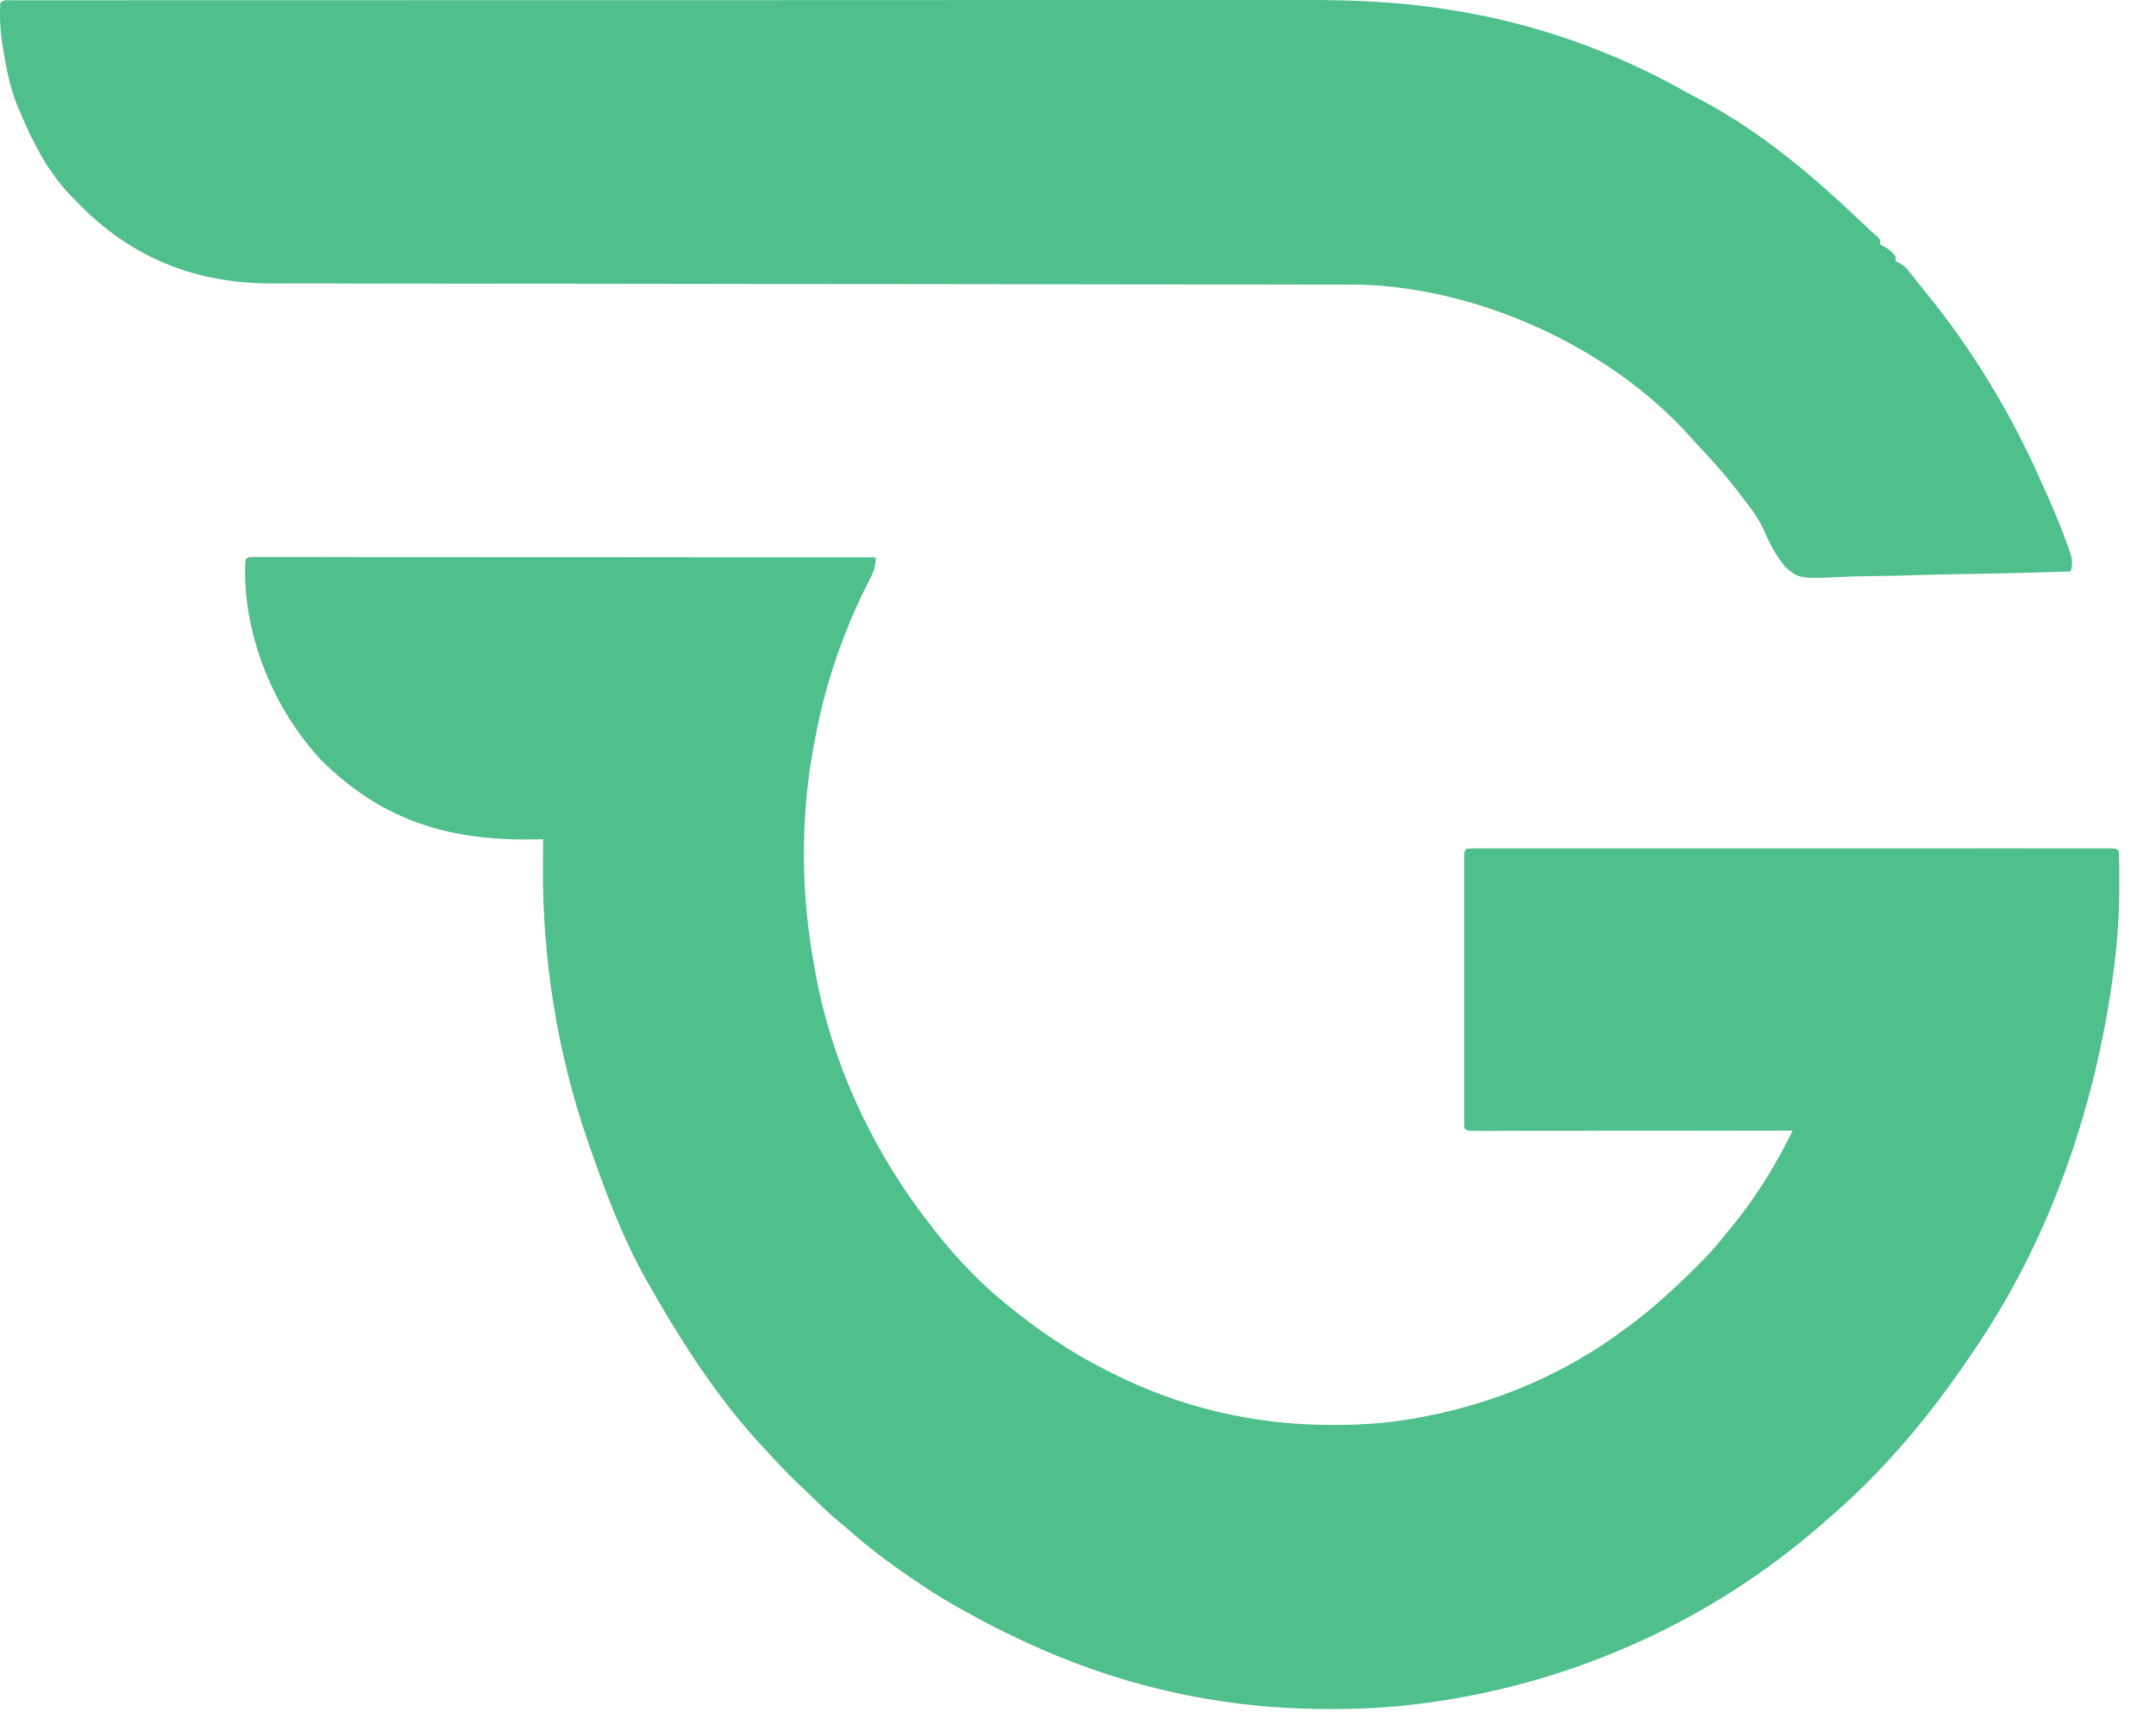
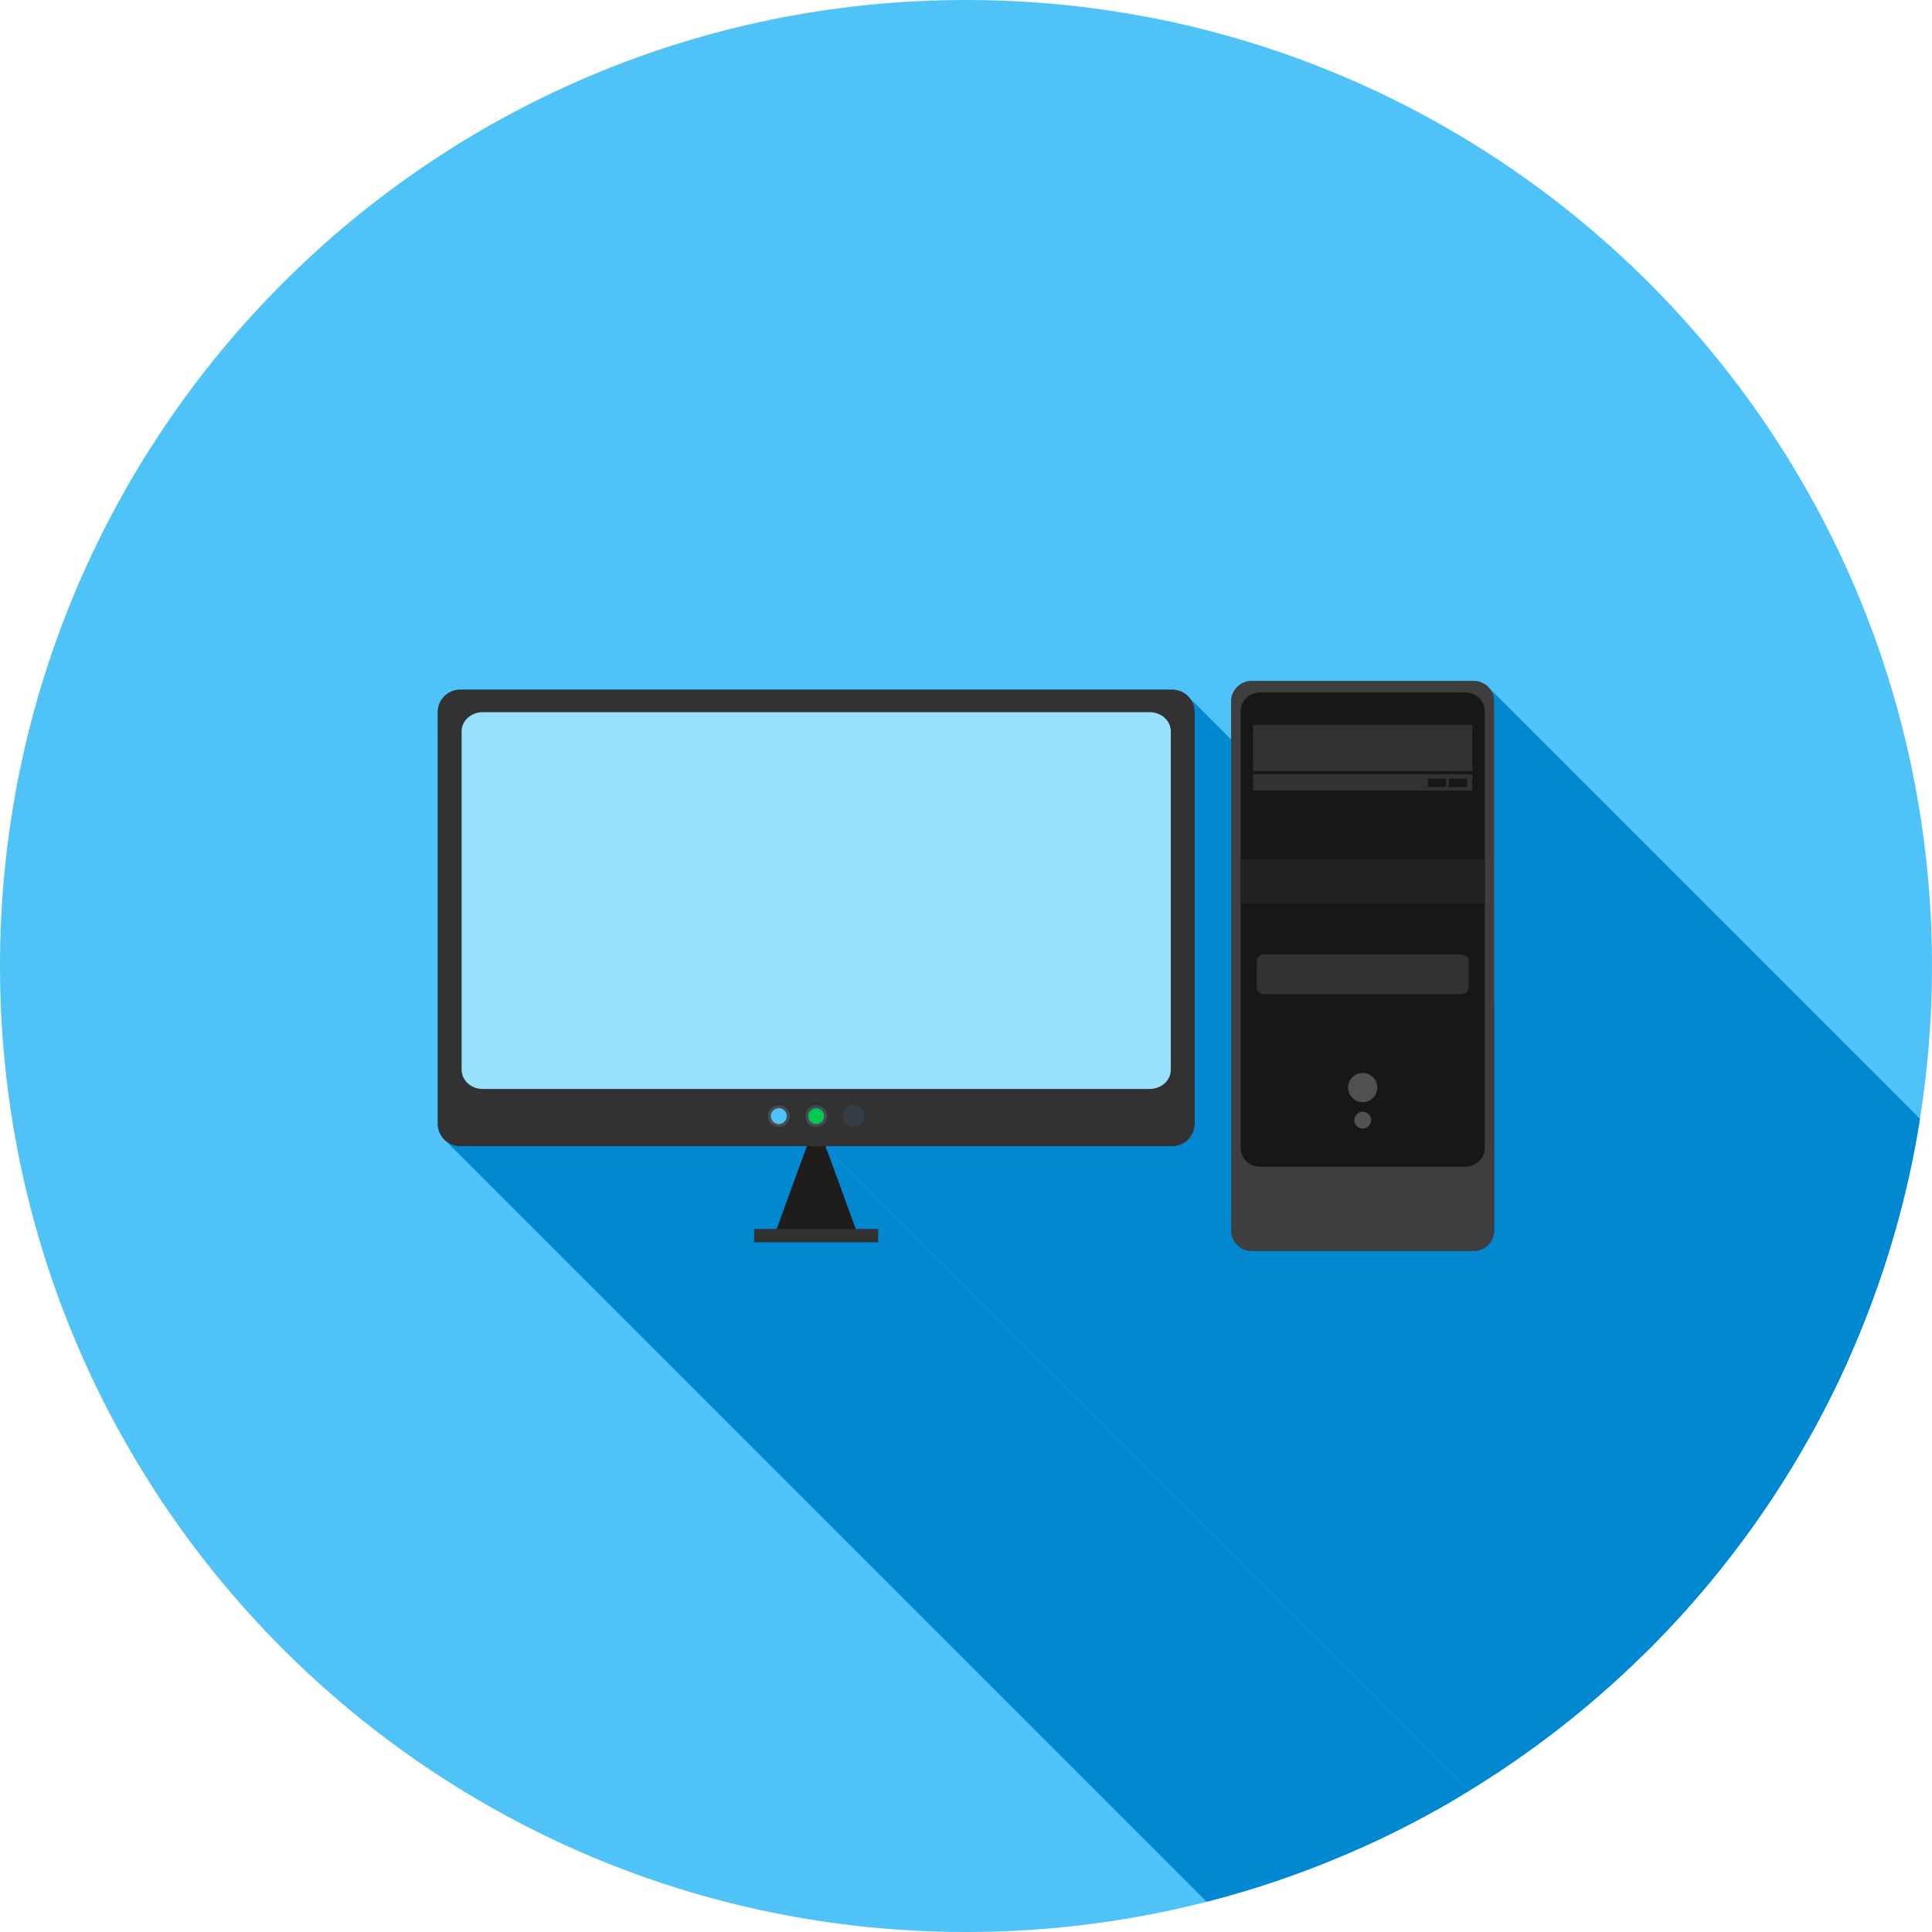
- <svg xmlns="http://www.w3.org/2000/svg" width="30" height="24" viewBox="0 0 30 24" fill="none">
-   <path d="M3.506 7.75C3.533 7.75 3.559 7.75 3.587 7.75C3.632 7.75 3.632 7.75 3.679 7.75C3.73 7.75 3.73 7.75 3.782 7.75C3.817 7.75 3.853 7.75 3.89 7.75C3.99 7.75 4.089 7.75 4.189 7.75C4.296 7.751 4.403 7.751 4.51 7.75C4.696 7.75 4.882 7.751 5.068 7.751C5.337 7.751 5.606 7.751 5.874 7.751C6.31 7.751 6.746 7.751 7.182 7.752C7.606 7.752 8.03 7.752 8.454 7.752C8.48 7.752 8.506 7.752 8.533 7.752C8.664 7.753 8.794 7.753 8.925 7.753C10.012 7.753 11.099 7.754 12.186 7.754C12.186 7.912 12.133 8.002 12.064 8.135C11.721 8.817 11.469 9.563 11.333 10.325C11.328 10.354 11.322 10.384 11.316 10.414C11.134 11.408 11.146 12.465 11.333 13.456C11.338 13.482 11.342 13.509 11.347 13.536C11.569 14.76 12.103 15.918 12.825 16.884C12.838 16.901 12.851 16.918 12.864 16.935C13.185 17.367 13.544 17.768 13.952 18.103C13.977 18.124 13.977 18.124 14.003 18.145C14.437 18.503 14.889 18.808 15.383 19.059C15.405 19.07 15.427 19.081 15.449 19.092C16.413 19.583 17.448 19.824 18.512 19.825C18.535 19.825 18.559 19.825 18.583 19.825C18.984 19.825 19.373 19.796 19.768 19.718C19.792 19.713 19.817 19.709 19.842 19.704C20.817 19.517 21.784 19.11 22.6 18.498C22.649 18.462 22.649 18.462 22.7 18.425C22.966 18.226 23.211 18.006 23.453 17.773C23.469 17.757 23.486 17.741 23.503 17.725C23.692 17.543 23.869 17.358 24.031 17.147C24.055 17.118 24.079 17.09 24.104 17.06C24.4 16.699 24.656 16.295 24.872 15.873C24.885 15.846 24.899 15.819 24.913 15.792C24.924 15.771 24.934 15.751 24.945 15.73C24.921 15.73 24.898 15.73 24.874 15.73C24.306 15.731 23.739 15.731 23.172 15.732C22.897 15.732 22.623 15.732 22.348 15.732C22.109 15.733 21.87 15.733 21.631 15.733C21.504 15.733 21.378 15.733 21.251 15.733C21.132 15.734 21.013 15.734 20.894 15.734C20.85 15.734 20.806 15.734 20.762 15.734C20.703 15.734 20.643 15.734 20.583 15.734C20.55 15.734 20.517 15.734 20.482 15.734C20.407 15.73 20.407 15.73 20.377 15.697C20.374 15.647 20.373 15.597 20.373 15.547C20.373 15.514 20.373 15.482 20.373 15.449C20.373 15.413 20.373 15.377 20.373 15.34C20.373 15.302 20.373 15.265 20.373 15.226C20.373 15.101 20.373 14.976 20.373 14.851C20.373 14.765 20.373 14.679 20.373 14.592C20.373 14.411 20.373 14.23 20.373 14.049C20.373 13.839 20.373 13.629 20.373 13.42C20.373 13.218 20.373 13.017 20.373 12.815C20.373 12.729 20.373 12.643 20.373 12.558C20.373 12.438 20.373 12.318 20.373 12.198C20.373 12.162 20.373 12.126 20.373 12.089C20.373 12.057 20.373 12.024 20.373 11.991C20.373 11.963 20.373 11.934 20.373 11.905C20.377 11.841 20.377 11.841 20.407 11.808C20.456 11.805 20.504 11.804 20.552 11.804C20.584 11.804 20.616 11.804 20.648 11.804C20.683 11.804 20.718 11.804 20.754 11.804C20.791 11.804 20.828 11.804 20.866 11.804C20.969 11.804 21.072 11.804 21.175 11.804C21.286 11.804 21.397 11.804 21.508 11.804C21.725 11.803 21.943 11.803 22.16 11.804C22.337 11.804 22.513 11.804 22.69 11.804C22.715 11.804 22.74 11.804 22.766 11.804C22.817 11.804 22.868 11.804 22.919 11.804C23.397 11.803 23.876 11.804 24.354 11.804C24.765 11.804 25.176 11.804 25.587 11.804C26.063 11.804 26.54 11.803 27.017 11.804C27.067 11.804 27.118 11.804 27.169 11.804C27.206 11.804 27.206 11.804 27.245 11.804C27.421 11.804 27.598 11.804 27.774 11.803C27.989 11.803 28.204 11.803 28.419 11.804C28.529 11.804 28.639 11.804 28.748 11.804C28.867 11.803 28.986 11.804 29.105 11.804C29.14 11.804 29.175 11.804 29.211 11.804C29.242 11.804 29.274 11.804 29.306 11.804C29.334 11.804 29.361 11.804 29.39 11.804C29.451 11.808 29.451 11.808 29.482 11.841C29.491 11.989 29.489 12.138 29.489 12.286C29.489 12.319 29.489 12.319 29.489 12.354C29.489 12.792 29.454 13.22 29.39 13.654C29.383 13.707 29.383 13.707 29.375 13.762C29.116 15.482 28.528 17.171 27.594 18.597C27.573 18.629 27.553 18.66 27.532 18.693C27.472 18.782 27.412 18.871 27.35 18.96C27.327 18.993 27.304 19.027 27.28 19.061C26.745 19.829 26.131 20.54 25.432 21.135C25.392 21.17 25.351 21.205 25.311 21.241C23.791 22.556 21.936 23.38 20.014 23.669C19.991 23.672 19.968 23.675 19.945 23.679C19.482 23.747 19.021 23.779 18.554 23.778C18.532 23.778 18.51 23.778 18.488 23.778C18.08 23.777 17.677 23.756 17.271 23.706C17.239 23.702 17.208 23.698 17.175 23.694C16.203 23.569 15.249 23.294 14.348 22.882C14.328 22.873 14.309 22.864 14.289 22.855C13.977 22.713 13.673 22.557 13.373 22.387C13.352 22.376 13.332 22.364 13.31 22.352C13.011 22.183 12.726 21.992 12.445 21.79C12.414 21.768 12.384 21.747 12.353 21.724C12.182 21.599 12.018 21.468 11.857 21.326C11.79 21.267 11.722 21.21 11.653 21.154C11.527 21.048 11.409 20.935 11.292 20.819C11.228 20.756 11.164 20.695 11.098 20.634C10.951 20.496 10.814 20.347 10.677 20.198C10.652 20.171 10.627 20.145 10.602 20.117C10.453 19.956 10.311 19.792 10.176 19.619C10.16 19.599 10.145 19.579 10.128 19.558C9.741 19.058 9.404 18.528 9.088 17.973C9.056 17.917 9.023 17.86 8.991 17.804C8.66 17.218 8.419 16.569 8.197 15.928C8.18 15.881 8.18 15.881 8.164 15.833C7.757 14.645 7.547 13.341 7.555 12.076C7.555 12.037 7.556 11.998 7.556 11.958C7.556 11.864 7.557 11.77 7.557 11.676C7.519 11.677 7.519 11.677 7.48 11.678C6.307 11.706 5.344 11.45 4.462 10.568C3.838 9.893 3.42 8.935 3.41 7.977C3.411 7.757 3.411 7.757 3.506 7.75Z" fill="#4FBF8B" />
-   <path d="M0.16 0.004C0.187 0.004 0.214 0.004 0.242 0.004C0.287 0.004 0.287 0.004 0.333 0.004C0.364 0.004 0.396 0.004 0.429 0.004C0.536 0.004 0.644 0.004 0.752 0.004C0.829 0.004 0.907 0.004 0.984 0.004C1.154 0.004 1.323 0.004 1.492 0.004C1.744 0.004 1.995 0.004 2.247 0.003C2.722 0.003 3.198 0.003 3.674 0.003C4.041 0.003 4.409 0.003 4.777 0.003C4.882 0.003 4.988 0.003 5.094 0.003C5.12 0.003 5.146 0.003 5.174 0.003C5.914 0.002 6.654 0.002 7.394 0.002C7.422 0.002 7.45 0.002 7.479 0.002C7.62 0.002 7.762 0.002 7.903 0.002C7.931 0.002 7.96 0.002 7.989 0.002C8.045 0.002 8.102 0.002 8.159 0.002C9.042 0.002 9.925 0.002 10.809 0.002C11.801 0.001 12.793 0.001 13.785 0.001C13.891 0.001 13.997 0.001 14.103 0.001C14.129 0.001 14.155 0.001 14.182 0.001C14.601 0.001 15.02 0.001 15.439 0C15.86 0 16.282 0 16.704 0C16.954 0 17.204 0 17.454 0C17.642 -0 17.829 1.9694e-05 18.017 0C18.092 0 18.168 0 18.243 8.23985e-05C18.911 -0.001 19.575 0.035 20.236 0.147C20.257 0.15 20.277 0.153 20.299 0.157C21.391 0.341 22.458 0.717 23.439 1.268C23.532 1.32 23.625 1.369 23.719 1.417C24.509 1.846 25.209 2.43 25.869 3.06C25.913 3.101 25.958 3.142 26.002 3.183C26.024 3.203 26.046 3.223 26.069 3.245C26.097 3.27 26.097 3.27 26.125 3.295C26.163 3.337 26.163 3.337 26.163 3.403C26.19 3.416 26.19 3.416 26.218 3.43C26.284 3.469 26.328 3.505 26.376 3.568C26.376 3.59 26.376 3.611 26.376 3.634C26.394 3.643 26.412 3.651 26.431 3.66C26.501 3.702 26.536 3.739 26.587 3.805C26.658 3.896 26.73 3.987 26.803 4.077C27.436 4.854 27.971 5.731 28.386 6.665C28.417 6.734 28.448 6.802 28.479 6.871C28.583 7.105 28.681 7.34 28.768 7.583C28.78 7.615 28.78 7.615 28.792 7.649C28.833 7.765 28.846 7.833 28.812 7.951C28.311 7.967 27.81 7.98 27.309 7.987C27.077 7.991 26.844 7.996 26.612 8.003C26.409 8.01 26.206 8.015 26.003 8.016C25.895 8.017 25.788 8.019 25.681 8.024C25.031 8.054 25.031 8.054 24.838 7.884C24.704 7.721 24.614 7.539 24.528 7.343C24.469 7.219 24.393 7.113 24.311 7.006C24.297 6.988 24.284 6.97 24.27 6.951C24.1 6.724 23.92 6.507 23.727 6.303C23.574 6.139 23.574 6.139 23.529 6.087C22.392 4.815 20.566 4.009 18.941 3.961C18.75 3.958 18.558 3.959 18.367 3.959C18.302 3.959 18.237 3.959 18.172 3.959C17.994 3.958 17.816 3.958 17.638 3.958C17.446 3.958 17.254 3.958 17.062 3.958C16.75 3.957 16.439 3.957 16.128 3.957C15.602 3.957 15.076 3.956 14.55 3.955C14.347 3.955 14.145 3.955 13.942 3.954C13.92 3.954 13.897 3.954 13.874 3.954C13.339 3.954 12.804 3.953 12.268 3.952C12.245 3.952 12.222 3.952 12.197 3.952C11.651 3.952 11.105 3.951 10.559 3.951C10.524 3.951 10.524 3.951 10.488 3.951C10.299 3.95 10.11 3.95 9.92 3.95C9.139 3.95 8.358 3.949 7.577 3.947C7.467 3.947 7.356 3.947 7.246 3.947C7.224 3.947 7.202 3.947 7.18 3.947C6.831 3.946 6.482 3.946 6.133 3.946C5.782 3.946 5.431 3.946 5.08 3.945C4.89 3.944 4.7 3.944 4.51 3.944C4.336 3.945 4.162 3.944 3.988 3.944C3.925 3.943 3.862 3.943 3.8 3.944C2.749 3.947 1.833 3.605 1.071 2.81C1.038 2.777 1.038 2.777 1.005 2.744C0.678 2.412 0.462 1.995 0.279 1.558C0.265 1.523 0.25 1.489 0.235 1.454C0.146 1.23 0.098 1.002 0.057 0.762C0.051 0.733 0.046 0.703 0.041 0.672C0.007 0.462 -0.009 0.254 0.005 0.041C0.052 -0.009 0.095 0.004 0.16 0.004Z" fill="#4FBF8B" />
+ <svg xmlns="http://www.w3.org/2000/svg" xml:space="preserve" width="2048px" height="2048px" style="shape-rendering:geometricPrecision; text-rendering:geometricPrecision; image-rendering:optimizeQuality; fill-rule:evenodd; clip-rule:evenodd" viewBox="0 0 2048 2048">
+   <defs>
+     <style type="text/css">
+    
+     .fil2 {fill:none}
+     .fil6 {fill:#00C853}
+     .fil1 {fill:#0288D1}
+     .fil10 {fill:#171717}
+     .fil3 {fill:#1F1C1C}
+     .fil4 {fill:#333232}
+     .fil7 {fill:#353E45}
+     .fil9 {fill:#3E3E3E}
+     .fil5 {fill:#454C54}
+     .fil0 {fill:#4FC3F7}
+     .fil11 {fill:#515151}
+     .fil8 {fill:#97E1FC}
+     .fil12 {fill:#212121;fill-rule:nonzero}
+    
+   </style>
+     <clipPath id="id0">
+       <path d="M1024 -0.001c565.541,0 1024,458.461 1024,1024 0,565.541 -458.461,1024 -1024,1024 -565.541,0 -1024,-458.461 -1024,-1024 0,-565.541 458.461,-1024 1024,-1024z" />
+     </clipPath>
+   </defs>
+   <g id="Layer_x0020_1">
+     <path class="fil0" d="M1024 -0.001c565.541,0 1024,458.461 1024,1024 0,565.541 -458.461,1024 -1024,1024 -565.541,0 -1024,-458.461 -1024,-1024 0,-565.541 458.461,-1024 1024,-1024z" />
+     <g style="clip-path:url(#id0)">
+       <g id="_385668112">
+         <g>
+           <polygon id="_2840886161" class="fil1" points="1260.96,739.765 2396.84,1875.65 2398.22,1877.49 2399.42,1879.46 2400.43,1881.54 2401.23,1883.73 2401.82,1886.02 2402.19,1888.38 2402.31,1890.81 2402.31,2327.06 2402.19,2329.49 2401.82,2331.85 2401.23,2334.14 2400.42,2336.33 2399.41,2338.41 2398.21,2340.38 2396.84,2342.22 2395.29,2343.92 2393.59,2345.46 2391.75,2346.84 2389.78,2348.04 2387.7,2349.05 2385.51,2349.86 2383.22,2350.45 2380.86,2350.81 2378.43,2350.94 2011.04,2350.94 875.163,1215.06 1242.55,1215.06 1244.98,1214.93 1247.34,1214.57 1249.62,1213.98 1251.82,1213.17 1253.9,1212.16 1255.87,1210.96 1257.71,1209.58 1259.41,1208.04 1260.95,1206.34 1262.33,1204.5 1263.53,1202.53 1264.54,1200.44 1265.35,1198.25 1265.94,1195.97 1266.3,1193.61 1266.43,1191.18 1266.43,754.928 1266.3,752.497 1265.94,750.134 1265.35,747.851 1264.54,745.66 1263.53,743.574 1262.34,741.605 " />
+           <polygon id="_284088736" class="fil1" points="1579.01,729.748 2714.89,1865.63 2716.15,1867.31 2717.24,1869.11 2718.16,1871.01 2718.9,1873.01 2719.44,1875.09 2719.77,1877.25 2719.88,1879.47 2719.88,2440.29 2719.77,2442.51 2719.44,2444.67 2718.9,2446.75 2718.16,2448.75 2717.24,2450.66 2716.15,2452.45 2714.89,2454.13 2713.48,2455.68 2711.93,2457.09 2710.25,2458.35 2708.45,2459.44 2706.55,2460.37 2704.55,2461.1 2702.47,2461.64 2700.31,2461.97 2698.09,2462.09 2462.72,2462.09 2460.5,2461.97 2458.34,2461.64 2456.26,2461.1 2454.26,2460.37 2452.35,2459.45 2450.56,2458.35 2448.88,2457.09 2447.33,2455.68 1311.45,1319.8 1312.99,1321.21 1314.67,1322.47 1316.47,1323.56 1318.37,1324.48 1320.37,1325.22 1322.46,1325.76 1324.62,1326.09 1326.84,1326.2 1562.21,1326.2 1564.43,1326.09 1566.58,1325.76 1568.67,1325.22 1570.67,1324.48 1572.57,1323.56 1574.37,1322.47 1576.05,1321.21 1577.6,1319.8 1579.01,1318.25 1580.27,1316.57 1581.36,1314.78 1582.28,1312.87 1583.02,1310.87 1583.55,1308.79 1583.89,1306.63 1584,1304.41 1584,743.59 1583.89,741.369 1583.55,739.212 1583.02,737.128 1582.28,735.128 1581.36,733.224 1580.27,731.427 " />
+           <polygon id="_284089552" class="fil1" points="855.266,1215.06 1991.15,2350.94 1623.76,2350.94 1621.33,2350.81 1618.97,2350.45 1616.68,2349.86 1614.49,2349.05 1612.41,2348.05 1610.44,2346.85 1608.6,2345.47 472.718,1209.59 474.557,1210.96 476.527,1212.16 478.613,1213.17 480.804,1213.98 483.087,1214.57 485.45,1214.93 487.881,1215.06 " />
+           <polygon id="_284089576" class="fil1" points="875.163,1215.06 2011.04,2350.94 2043,2438.6 907.123,1302.72 " />
+           <polygon id="_284089672" class="fil1" points="930.986,1316.95 2066.87,2452.84 1935.32,2452.84 799.443,1316.95 " />
+           <polygon id="_284089600" class="fil1" points="930.986,1302.72 2066.87,2438.6 2066.87,2452.84 930.986,1316.95 " />
+         </g>
+         <path id="_385668160" class="fil1" d="M1326.84 721.797l235.371 0c11.987,0 21.793,9.807 21.793,21.793l0 560.821c0,11.985 -9.807,21.793 -21.793,21.793l-235.371 0c-11.985,0 -21.793,-9.807 -21.793,-21.793l0 -560.821c0,-11.987 9.807,-21.793 21.793,-21.793zm-60.407 33.131l0 436.248c0,13.123 -10.756,23.881 -23.881,23.881l-367.385 0 31.959 87.663 23.863 0 0 14.235 -131.543 0 0 -14.235 23.865 0 31.958 -87.663 -367.386 0c-13.124,0 -23.881,-10.747 -23.881,-23.881l0 -436.248c0,-13.135 10.746,-23.881 23.881,-23.881l754.667 0c13.135,0 23.881,10.758 23.881,23.881z" />
+       </g>
+     </g>
+     <path class="fil2" d="M1024 -0.001c565.541,0 1024,458.461 1024,1024 0,565.541 -458.461,1024 -1024,1024 -565.541,0 -1024,-458.461 -1024,-1024 0,-565.541 458.461,-1024 1024,-1024z" />
+     <polygon class="fil3" points="858.866,1205.18 871.563,1205.18 908.713,1307.08 821.717,1307.08 " />
+     <rect class="fil4" x="799.443" y="1302.72" width="131.543" height="14.235" />
+     <path class="fil4" d="M487.881 731.047l754.667 0c13.135,0 23.882,10.758 23.882,23.881l0 436.248c0,13.123 -10.758,23.881 -23.882,23.881l-754.667 0c-13.124,0 -23.881,-10.746 -23.881,-23.881l0 -436.248c0,-13.135 10.746,-23.881 23.881,-23.881z" />
+     <circle class="fil5" cx="825.562" cy="1183.15" r="11.542" />
+     <circle class="fil0" cx="825.563" cy="1183.15" r="8.402" />
+     <circle class="fil5" cx="865.214" cy="1183.15" r="11.542" />
+     <circle class="fil6" cx="865.214" cy="1183.15" r="8.402" />
+     <circle class="fil7" cx="904.865" cy="1183.15" r="11.542" />
+     <path class="fil8" d="M511.722 754.928l706.984 0c12.305,0 22.372,9.096 22.372,20.19l0 359.055c0,11.094 -10.078,20.19 -22.372,20.19l-706.984 0c-12.293,0 -22.371,-9.085 -22.371,-20.19l0 -359.055c0,-11.105 10.066,-20.19 22.371,-20.19z" />
+     <path class="fil9" d="M1326.84 721.797l235.371 0c11.987,0 21.793,9.807 21.793,21.793l0 560.821c0,11.985 -9.807,21.793 -21.793,21.793l-235.371 0c-11.985,0 -21.793,-9.807 -21.793,-21.793l0 -560.821c0,-11.987 9.807,-21.793 21.793,-21.793z" />
+     <path class="fil10" d="M1335.32 734.043l218.398 0c11.121,0 20.221,9.102 20.221,20.222l0 462.264c0,11.119 -9.102,20.221 -20.221,20.221l-218.398 0c-11.12,0 -20.222,-9.099 -20.222,-20.221l0 -462.264c0,-11.122 9.099,-20.222 20.222,-20.222z" />
+     <rect class="fil4" x="1328.29" y="768.29" width="232.463" height="69.739" />
+     <rect class="fil10" x="1535.9" y="825.313" width="19.304" height="8.953" />
+     <rect class="fil10" x="1513.54" y="825.313" width="19.304" height="8.953" />
+     <rect class="fil10" x="1328.29" y="817.547" width="232.463" height="3.087" />
+     <circle class="fil11" cx="1444.52" cy="1152.85" r="15.474" />
+     <path class="fil4" d="M1339.56 1011.75l209.922 0c3.996,0 7.264,3.268 7.264,7.264l0 27.54c0,3.994 -3.269,7.264 -7.264,7.264l-209.922 0c-3.996,0 -7.265,-3.268 -7.265,-7.264l0 -27.54c0,-3.996 3.269,-7.264 7.265,-7.264z" />
+     <polygon class="fil12" points="1315.1,911.163 1573.94,911.163 1573.94,957.657 1315.1,957.657 " />
+     <circle class="fil11" cx="1444.52" cy="1187.4" r="8.897" />
+   </g>
</svg>
